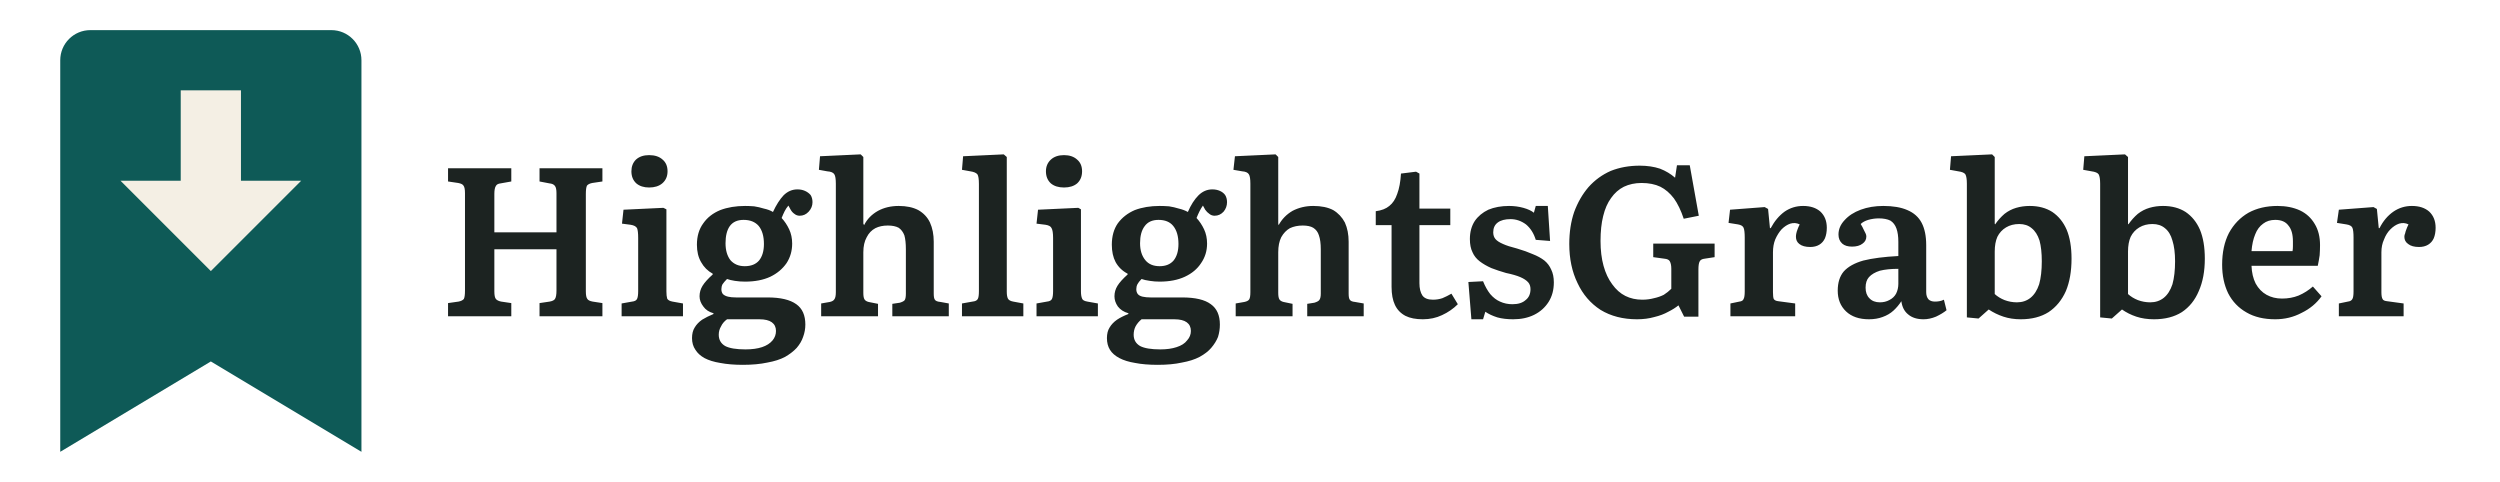
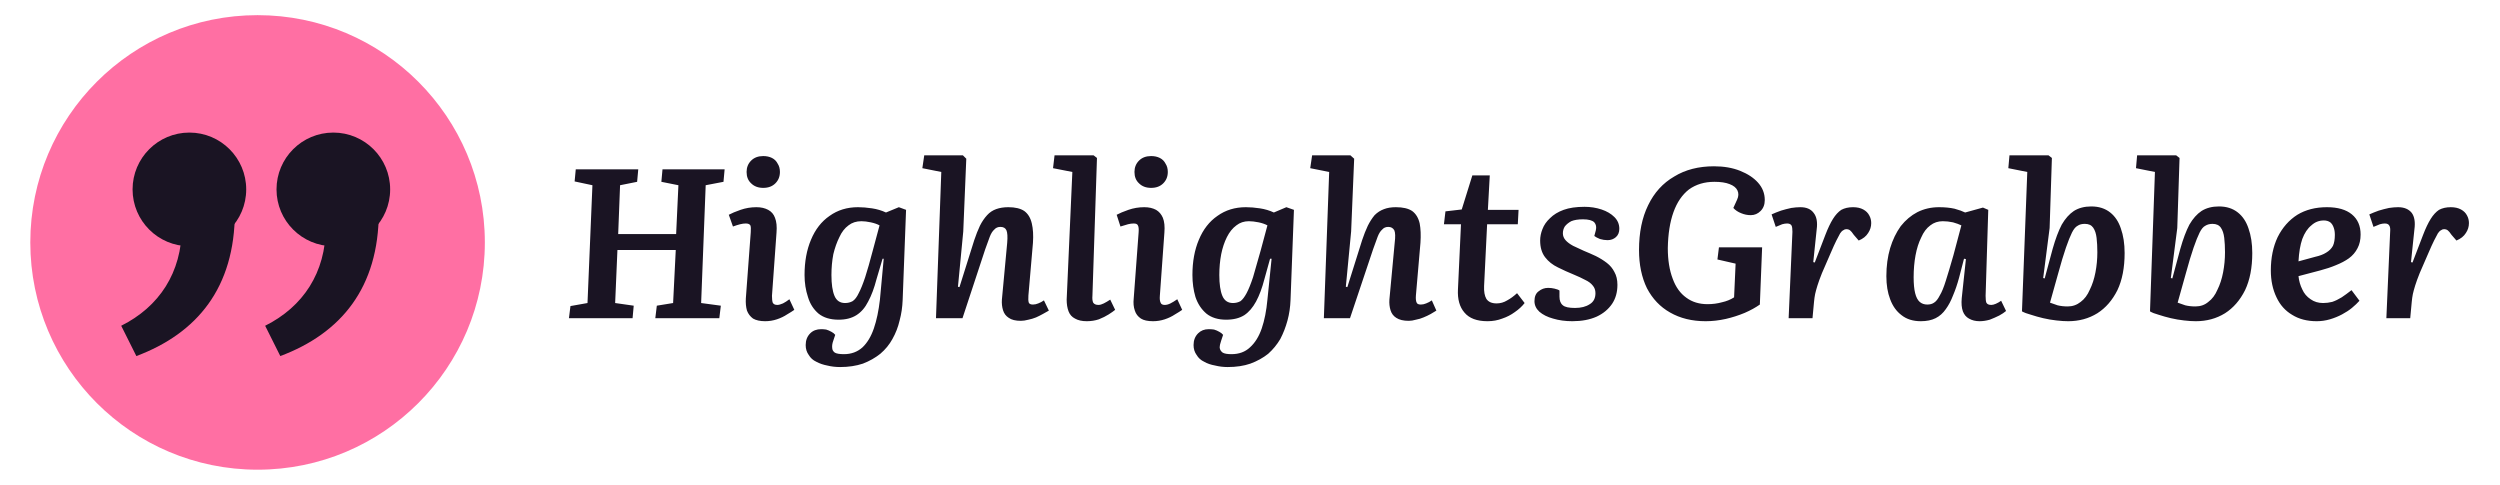
- <svg xmlns="http://www.w3.org/2000/svg" viewBox="8 0 664 128" width="664" height="128">
-   <path d="M32 8H96a8 8 0 0 1 8 8V120L64 96 24 120V16a8 8 0 0 1 8-8Z" fill="#0E5A57" />
-   <path d="M56 24H72V48H88L64 72 40 48H56Z" fill="#F4EFE4" />
-   <path d="M143.8 84L127.0 84L127.0 80.5L129.8 80.1Q130.8 79.9 131.2 79.4Q131.5 78.8 131.5 77.2L131.5 77.2L131.5 51.3Q131.5 49.8 131.1 49.3Q130.8 48.8 129.7 48.6L129.7 48.6L127.0 48.2L127.0 44.7L143.8 44.7L143.8 48.2L141.0 48.7Q140.0 48.8 139.7 49.4Q139.3 50.0 139.3 51.5L139.3 51.5L139.3 61.7L155.8 61.7L155.8 51.3Q155.8 49.9 155.4 49.4Q155.0 48.8 153.9 48.7L153.9 48.7L151.3 48.2L151.3 44.7L168.0 44.7L168.0 48.2L165.3 48.6Q164.3 48.8 163.9 49.3Q163.6 49.9 163.6 51.5L163.6 51.5L163.6 77.4Q163.6 78.9 164.0 79.4Q164.3 79.9 165.4 80.1L165.4 80.1L168.0 80.5L168.0 84L151.3 84L151.3 80.5L154.0 80.1Q155.1 79.9 155.4 79.4Q155.8 78.8 155.8 77.2L155.8 77.2L155.8 66.2L139.3 66.2L139.3 77.4Q139.3 78.9 139.7 79.4Q140.1 79.9 141.1 80.1L141.1 80.1L143.8 80.5L143.8 84ZM189.4 84L173.1 84L173.1 80.6L175.9 80.1Q176.9 80.0 177.2 79.4Q177.5 78.8 177.5 77.3L177.5 77.3L177.5 63.2Q177.5 61.3 177.2 60.6Q176.8 59.9 175.5 59.7L175.5 59.7L173.2 59.4L173.6 55.7L184.2 55.2L185.0 55.6L185.0 77.4Q185.0 78.6 185.2 79.3Q185.5 79.9 186.6 80.1L186.6 80.1L189.4 80.6L189.4 84ZM180.4 49.8L180.4 49.8Q178.3 49.8 177.0 48.7Q175.7 47.5 175.7 45.5L175.7 45.5Q175.7 43.6 176.9 42.4Q178.2 41.2 180.4 41.2L180.4 41.2Q182.7 41.2 184.0 42.4Q185.3 43.5 185.3 45.5L185.3 45.5Q185.3 47.5 183.9 48.7Q182.6 49.8 180.4 49.8ZM205.3 96.9L205.3 96.9Q201.9 96.9 199.3 96.4Q196.8 96.0 195.1 95.1Q193.5 94.2 192.7 92.9Q191.8 91.6 191.8 89.8L191.8 89.8Q191.8 88.1 192.5 87.0Q193.2 85.8 194.5 84.9Q195.8 84.1 197.5 83.4L197.5 83.4L197.5 83.2Q195.7 82.7 194.8 81.4Q193.8 80.1 193.8 78.7L193.8 78.7Q193.8 77.2 194.6 75.9Q195.4 74.6 197.3 72.9L197.3 72.9L197.3 72.7Q195.3 71.6 194.2 69.6Q193.1 67.7 193.1 65.0L193.1 65.0Q193.1 61.6 194.8 59.3Q196.4 57.0 199.3 55.8Q202.2 54.7 205.9 54.7L205.9 54.7Q207.0 54.7 208.3 54.8Q209.6 55.0 210.9 55.4Q212.3 55.7 213.3 56.3L213.3 56.3Q214.6 53.5 216.1 51.9Q217.7 50.3 219.8 50.3L219.8 50.3Q220.9 50.3 221.8 50.7Q222.7 51.1 223.3 51.8Q223.8 52.6 223.8 53.7L223.8 53.7Q223.8 55.1 222.8 56.2Q221.8 57.3 220.4 57.3L220.4 57.3Q219.6 57.3 219.0 56.8Q218.4 56.4 218.0 55.7L218.0 55.7L217.4 54.6Q216.8 55.3 216.4 56.1Q216.0 56.9 215.6 57.9L215.6 57.9Q216.8 59.2 217.6 60.9Q218.4 62.6 218.4 64.7L218.4 64.7Q218.4 67.6 216.9 69.9Q215.3 72.2 212.6 73.5Q209.8 74.8 205.9 74.8L205.9 74.8Q204.5 74.8 203.2 74.6Q201.9 74.4 201.1 74.1L201.1 74.1Q200.3 74.9 199.9 75.5Q199.6 76.1 199.6 76.8L199.6 76.8Q199.6 77.6 200.0 78.1Q200.5 78.6 201.4 78.8Q202.2 79.0 203.5 79.0L203.5 79.0L211.9 79.0Q217.0 79.0 219.5 80.8Q221.9 82.5 221.9 86.2L221.9 86.2Q221.9 87.9 221.3 89.5Q220.8 91 219.6 92.4Q218.4 93.7 216.5 94.8Q214.6 95.8 211.8 96.3Q209.0 96.9 205.3 96.9ZM206.0 92.8L206.0 92.8Q208.6 92.8 210.4 92.2Q212.2 91.6 213.2 90.4Q214.1 89.3 214.1 87.9L214.1 87.9Q214.1 86.4 213.0 85.6Q211.9 84.8 209.7 84.8L209.7 84.8L201.1 84.8Q200.0 85.6 199.5 86.7Q198.9 87.7 198.9 88.9L198.9 88.9Q198.9 90.9 200.6 91.9Q202.3 92.8 206.0 92.8ZM205.8 70.7L205.8 70.7Q208.3 70.7 209.6 69.2Q210.9 67.6 210.9 64.8L210.9 64.8Q210.9 61.7 209.5 60.0Q208.1 58.4 205.5 58.4L205.5 58.4Q203.0 58.4 201.8 60.1Q200.7 61.7 200.7 64.6L200.7 64.6Q200.7 67.4 202.0 69.1Q203.4 70.7 205.8 70.7ZM241.2 84L226.1 84L226.1 80.6L228.4 80.2Q229.3 80.0 229.6 79.5Q230.0 79.0 230.0 77.6L230.0 77.6L230.0 48.8Q230.0 46.9 229.6 46.3Q229.2 45.6 227.7 45.5L227.7 45.5L225.5 45.1L225.8 41.5L236.6 41.0L237.3 41.7L237.3 59.4L237.5 59.8Q238.7 57.4 241.2 56.0Q243.6 54.7 246.7 54.7L246.7 54.7Q249.8 54.7 251.9 55.8Q254.0 57.0 255.0 59.1Q256.0 61.3 256.0 64.2L256.0 64.2L256.0 78.0Q256.0 79.2 256.3 79.6Q256.6 80.1 257.8 80.2L257.8 80.2L260.0 80.6L260.0 84L245.0 84L245.0 80.7L247.0 80.4Q248.0 80.1 248.3 79.7Q248.6 79.2 248.6 78.0L248.6 78.0L248.6 66.2Q248.6 63.9 248.2 62.5Q247.7 61.2 246.7 60.5Q245.6 59.9 243.8 59.9L243.8 59.9Q241.9 59.9 240.5 60.6Q239.0 61.4 238.2 63.0Q237.3 64.6 237.3 67.0L237.3 67.0L237.3 77.8Q237.3 79.0 237.6 79.5Q237.9 80.0 238.7 80.2L238.7 80.2L241.2 80.7L241.2 84ZM279.8 84L263.5 84L263.5 80.6L266.3 80.1Q267.4 80.0 267.7 79.4Q268.0 78.9 268.0 77.3L268.0 77.3L268.0 48.9Q268.0 46.9 267.6 46.3Q267.1 45.7 265.7 45.5L265.7 45.5L263.5 45.1L263.8 41.5L274.6 41.0L275.4 41.7L275.4 77.5Q275.4 78.7 275.7 79.3Q276.0 79.9 277.1 80.1L277.1 80.1L279.8 80.6L279.8 84ZM299.6 84L283.3 84L283.3 80.6L286.1 80.1Q287.1 80.0 287.4 79.4Q287.7 78.8 287.7 77.3L287.7 77.3L287.7 63.2Q287.7 61.3 287.3 60.6Q287.0 59.9 285.7 59.7L285.7 59.7L283.3 59.4L283.7 55.7L294.4 55.2L295.1 55.6L295.1 77.4Q295.1 78.6 295.4 79.3Q295.6 79.9 296.8 80.1L296.8 80.1L299.6 80.6L299.6 84ZM290.6 49.8L290.6 49.8Q288.4 49.8 287.1 48.7Q285.8 47.5 285.8 45.5L285.8 45.5Q285.8 43.6 287.1 42.4Q288.4 41.2 290.6 41.2L290.6 41.2Q292.8 41.2 294.1 42.4Q295.4 43.5 295.4 45.5L295.4 45.5Q295.4 47.5 294.1 48.7Q292.8 49.8 290.6 49.8ZM315.5 96.9L315.5 96.9Q312.0 96.9 309.5 96.4Q307.0 96.0 305.3 95.1Q303.6 94.2 302.8 92.9Q302.0 91.6 302.0 89.8L302.0 89.8Q302.0 88.1 302.7 87.0Q303.4 85.8 304.7 84.9Q305.9 84.1 307.7 83.4L307.7 83.4L307.7 83.2Q305.9 82.7 304.9 81.4Q304.0 80.1 304.0 78.7L304.0 78.7Q304.0 77.2 304.8 75.9Q305.6 74.6 307.5 72.9L307.5 72.9L307.5 72.7Q305.4 71.6 304.3 69.6Q303.3 67.7 303.3 65.0L303.3 65.0Q303.3 61.6 304.9 59.3Q306.6 57.0 309.4 55.8Q312.3 54.7 316.0 54.7L316.0 54.7Q317.2 54.7 318.5 54.8Q319.8 55.0 321.1 55.4Q322.4 55.7 323.5 56.3L323.5 56.3Q324.7 53.5 326.3 51.9Q327.9 50.3 330.0 50.3L330.0 50.3Q331.1 50.3 332.0 50.7Q332.9 51.1 333.4 51.8Q333.9 52.6 333.9 53.7L333.9 53.7Q333.9 55.1 333.0 56.2Q332.0 57.3 330.6 57.3L330.6 57.3Q329.8 57.3 329.2 56.8Q328.6 56.4 328.1 55.7L328.1 55.7L327.5 54.6Q327 55.3 326.6 56.1Q326.2 56.9 325.8 57.9L325.8 57.9Q327 59.2 327.8 60.9Q328.6 62.6 328.6 64.7L328.6 64.7Q328.6 67.6 327.0 69.9Q325.5 72.2 322.7 73.5Q319.9 74.8 316.0 74.8L316.0 74.8Q314.7 74.8 313.4 74.6Q312.0 74.4 311.2 74.1L311.2 74.1Q310.4 74.9 310.1 75.5Q309.8 76.1 309.8 76.8L309.8 76.8Q309.8 77.6 310.2 78.1Q310.6 78.6 311.5 78.8Q312.4 79.0 313.6 79.0L313.6 79.0L322.0 79.0Q327.2 79.0 329.6 80.8Q332.0 82.5 332.0 86.2L332.0 86.2Q332.0 87.9 331.5 89.5Q330.9 91 329.7 92.4Q328.6 93.7 326.6 94.8Q324.7 95.8 321.9 96.3Q319.2 96.9 315.5 96.9ZM316.2 92.8L316.2 92.8Q318.7 92.8 320.5 92.2Q322.4 91.6 323.3 90.4Q324.3 89.3 324.3 87.9L324.3 87.9Q324.3 86.4 323.2 85.6Q322.1 84.8 319.9 84.8L319.9 84.8L311.2 84.8Q310.2 85.6 309.6 86.7Q309.1 87.7 309.1 88.9L309.1 88.9Q309.1 90.9 310.8 91.9Q312.5 92.8 316.2 92.8ZM316.0 70.7L316.0 70.7Q318.4 70.7 319.7 69.2Q321.0 67.6 321.0 64.8L321.0 64.8Q321.0 61.7 319.6 60.0Q318.3 58.4 315.7 58.4L315.7 58.4Q313.2 58.4 312.0 60.1Q310.8 61.7 310.8 64.6L310.8 64.6Q310.8 67.4 312.2 69.1Q313.5 70.7 316.0 70.7ZM351.3 84L336.2 84L336.2 80.6L338.5 80.2Q339.5 80.0 339.8 79.5Q340.1 79.0 340.1 77.6L340.1 77.6L340.1 48.8Q340.1 46.9 339.7 46.3Q339.3 45.6 337.9 45.5L337.9 45.5L335.6 45.1L336.0 41.5L346.8 41.0L347.5 41.7L347.5 59.4L347.6 59.8Q348.9 57.4 351.3 56.0Q353.8 54.7 356.8 54.7L356.8 54.7Q360.0 54.7 362.1 55.8Q364.1 57.0 365.2 59.1Q366.2 61.3 366.2 64.2L366.2 64.2L366.2 78.0Q366.2 79.2 366.5 79.6Q366.8 80.1 367.9 80.2L367.9 80.2L370.2 80.6L370.2 84L355.2 84L355.2 80.7L357.1 80.4Q358.1 80.1 358.4 79.7Q358.8 79.2 358.8 78.0L358.8 78.0L358.8 66.2Q358.8 63.9 358.3 62.5Q357.9 61.2 356.8 60.5Q355.8 59.9 354.0 59.9L354.0 59.9Q352.1 59.9 350.6 60.6Q349.2 61.4 348.3 63.0Q347.5 64.6 347.5 67.0L347.5 67.0L347.5 77.8Q347.5 79.0 347.8 79.5Q348.1 80.0 348.9 80.2L348.9 80.2L351.3 80.7L351.3 84ZM385.9 84.8L385.9 84.8Q383.1 84.8 381.3 83.9Q379.4 82.9 378.5 81.0Q377.6 79.1 377.6 76.2L377.6 76.2L377.6 59.8L373.4 59.8L373.4 56.1Q375.7 55.8 377.0 54.7Q378.4 53.6 379.1 51.5Q379.9 49.4 380.1 46.1L380.1 46.1L384.1 45.6L385.0 46.1L385.0 55.4L393.2 55.4L393.2 59.8L385.0 59.8L385.0 75.2Q385.0 77.3 385.8 78.5Q386.6 79.6 388.6 79.6L388.6 79.6Q389.9 79.6 391.1 79.2Q392.3 78.7 393.5 78.0L393.5 78.0L395.2 80.8Q393.4 82.6 391.0 83.7Q388.7 84.8 385.9 84.8ZM401.9 84.8L398.8 84.8L398.0 74.9L401.9 74.7Q402.7 76.7 403.8 78.1Q405.0 79.5 406.4 80.1Q407.9 80.8 409.7 80.8L409.7 80.8Q412.0 80.8 413.2 79.7Q414.5 78.7 414.5 76.8L414.5 76.8Q414.5 75.7 413.9 75.0Q413.2 74.2 411.8 73.6Q410.4 73.0 408.0 72.5L408.0 72.5Q405.9 71.9 404.1 71.2Q402.3 70.4 401.0 69.4Q399.7 68.4 399.1 67.0Q398.4 65.6 398.4 63.5L398.4 63.5Q398.4 60.7 399.7 58.7Q401.0 56.8 403.3 55.7Q405.7 54.7 408.8 54.7L408.8 54.7Q410.8 54.7 412.6 55.2Q414.4 55.7 415.4 56.5L415.4 56.5L415.9 54.7L419.1 54.7L419.7 64.0L415.9 63.7Q415.1 61.1 413.3 59.6Q411.4 58.2 409.2 58.2L409.2 58.2Q407.0 58.2 405.8 59.1Q404.6 60.0 404.6 61.7L404.6 61.7Q404.6 62.8 405.2 63.5Q405.8 64.2 407.2 64.8Q408.5 65.4 410.9 66.0L410.9 66.0Q413.3 66.7 415.1 67.5Q416.9 68.2 418.2 69.2Q419.4 70.2 420.0 71.6Q420.7 73.0 420.7 75.0L420.7 75.0Q420.7 78.0 419.3 80.2Q417.9 82.4 415.5 83.6Q413.1 84.8 409.9 84.8L409.9 84.8Q407.5 84.8 405.7 84.3Q403.8 83.7 402.5 82.8L402.5 82.8L401.9 84.8ZM442.8 84.8L442.8 84.8Q437.2 84.8 433.1 82.3Q429.1 79.7 427.0 75.2Q424.8 70.7 424.8 64.8L424.8 64.8Q424.8 60.1 426.1 56.3Q427.5 52.5 429.9 49.7Q432.4 46.9 435.8 45.4Q439.3 44.0 443.5 44.0L443.5 44.0Q446.5 44.0 448.9 44.8Q451.2 45.7 452.9 47.2L452.9 47.2L453.4 43.9L456.8 43.9L459.2 57.3L455.2 58.1Q454.1 54.8 452.6 52.7Q451.0 50.6 449.0 49.6Q446.9 48.6 444.0 48.6L444.0 48.6Q441.4 48.6 439.3 49.6Q437.3 50.6 435.9 52.6Q434.5 54.5 433.8 57.4Q433.1 60.2 433.1 64.0L433.1 64.0Q433.1 67.7 433.9 70.6Q434.7 73.5 436.2 75.5Q437.7 77.6 439.7 78.6Q441.7 79.6 444.2 79.6L444.2 79.6Q445.8 79.6 447.3 79.2Q448.7 78.9 449.9 78.3Q451.0 77.6 451.9 76.7L451.9 76.7L451.9 71.4Q451.9 70.1 451.5 69.4Q451.2 68.8 450.0 68.7L450.0 68.7L447.1 68.3L447.1 64.7L463.4 64.7L463.4 68.3L460.8 68.7Q459.7 68.8 459.4 69.5Q459.1 70.1 459.1 71.6L459.1 71.6L459.1 84.1L455.3 84.1L453.8 81.1Q452.7 82.0 451.1 82.8Q449.5 83.7 447.4 84.2Q445.3 84.8 442.8 84.8ZM484.8 84L467.6 84L467.6 80.6L470.0 80.1Q470.9 80.0 471.1 79.4Q471.4 78.9 471.4 77.4L471.4 77.4L471.4 63.1Q471.4 61.2 471.1 60.5Q470.8 59.8 469.6 59.6L469.6 59.6L467.1 59.2L467.5 55.7L476.7 55.0L477.6 55.5L478.1 60.6L478.3 60.6Q479.8 57.8 482.0 56.2Q484.2 54.7 486.9 54.7L486.9 54.7Q489.8 54.7 491.5 56.2Q493.2 57.8 493.2 60.5L493.2 60.5Q493.2 62.1 492.7 63.3Q492.2 64.4 491.2 65.0Q490.2 65.6 488.8 65.6L488.8 65.6Q486.9 65.6 485.9 64.8Q485.0 64.1 485.0 62.9L485.0 62.9Q485.0 62.4 485.1 62.0Q485.2 61.5 485.4 61.0Q485.6 60.4 486.0 59.6L486.0 59.6Q484.8 59.0 483.5 59.4Q482.3 59.8 481.2 60.9Q480.2 62.0 479.5 63.6Q478.9 65.1 478.9 67.0L478.9 67.0L478.9 77.6Q478.9 78.9 479.1 79.4Q479.4 79.9 480.3 80.0L480.3 80.0L484.8 80.6L484.8 84ZM504.4 84.8L504.4 84.8Q500.5 84.8 498.3 82.7Q496.1 80.6 496.1 77.2L496.1 77.2Q496.1 74.0 497.7 72.1Q499.4 70.2 502.9 69.2Q506.5 68.3 512.2 68.0L512.2 68.0L512.2 64.2Q512.2 62.1 511.7 60.7Q511.2 59.3 510.1 58.6Q508.9 58.0 507.0 58.0L507.0 58.0Q505.6 58.0 504.2 58.4Q502.9 58.8 502.2 59.5L502.2 59.5Q502.7 60.3 503.0 61.0Q503.3 61.6 503.5 62.0Q503.7 62.4 503.7 62.8L503.7 62.8Q503.7 64.0 502.7 64.7Q501.7 65.5 499.9 65.5L499.9 65.5Q498.2 65.5 497.3 64.7Q496.3 63.8 496.3 62.3L496.3 62.3Q496.3 60.2 497.9 58.5Q499.5 56.7 502.2 55.7Q504.9 54.7 508.2 54.7L508.2 54.7Q512.1 54.7 514.6 55.8Q517.2 56.9 518.4 59.2Q519.6 61.5 519.6 65.1L519.6 65.1L519.6 77.6Q519.6 78.8 520.2 79.5Q520.8 80.1 521.9 80.1L521.9 80.1Q522.6 80.1 523.1 80.0Q523.7 79.9 524.3 79.6L524.3 79.6L525.0 82.4Q523.9 83.3 522.2 84.1Q520.5 84.8 518.9 84.8L518.9 84.8Q516.3 84.8 514.8 83.5Q513.3 82.3 513.0 80.0L513.0 80.0Q512.1 81.4 510.9 82.5Q509.7 83.6 508.0 84.2Q506.4 84.8 504.4 84.8ZM507.3 80.3L507.3 80.3Q508.7 80.3 509.8 79.7Q511.0 79.1 511.6 78.0Q512.2 76.8 512.2 75.4L512.2 75.4L512.2 71.4Q509.3 71.4 507.3 71.9Q505.4 72.5 504.4 73.6Q503.5 74.6 503.5 76.4L503.5 76.4Q503.5 78.2 504.5 79.2Q505.5 80.3 507.3 80.3ZM536.2 82.2L533.5 84.6L530.4 84.3L530.4 48.8Q530.4 47.0 530 46.3Q529.6 45.7 528.1 45.5L528.1 45.5L525.9 45.1L526.2 41.5L537.1 41.0L537.8 41.7L537.8 59.4L537.9 59.6Q539.0 58.0 540.4 56.8Q541.8 55.7 543.5 55.2Q545.2 54.7 547.1 54.7L547.1 54.7Q550.6 54.7 553.1 56.3Q555.6 58.0 556.9 61.0Q558.2 64.1 558.2 68.7L558.2 68.7Q558.2 73.7 556.7 77.3Q555.1 80.9 552.1 82.9Q549.1 84.8 544.7 84.8L544.7 84.8Q542.2 84.8 540.1 84.1Q538.0 83.4 536.2 82.2L536.2 82.2ZM543.7 80.3L543.7 80.3Q545.8 80.3 547.3 79.1Q548.8 77.9 549.6 75.5Q550.3 73.0 550.3 69.4L550.3 69.4Q550.3 66.1 549.7 63.9Q549.0 61.7 547.6 60.6Q546.3 59.5 544.3 59.5L544.3 59.5Q542.3 59.5 540.8 60.4Q539.3 61.3 538.5 62.9Q537.8 64.5 537.8 66.8L537.8 66.8L537.8 78.1Q538.9 79.1 540.4 79.7Q542.0 80.3 543.7 80.3ZM571.6 82.2L568.9 84.6L565.8 84.3L565.8 48.8Q565.8 47.0 565.4 46.3Q565.0 45.7 563.5 45.5L563.5 45.5L561.3 45.1L561.6 41.5L572.4 41.0L573.2 41.7L573.2 59.4L573.3 59.6Q574.4 58.0 575.8 56.8Q577.2 55.7 578.9 55.2Q580.6 54.7 582.5 54.7L582.5 54.7Q586.0 54.7 588.5 56.3Q591.0 58.0 592.3 61.0Q593.6 64.1 593.6 68.7L593.6 68.7Q593.6 73.7 592.0 77.3Q590.5 80.9 587.5 82.9Q584.5 84.8 580.1 84.8L580.1 84.8Q577.5 84.8 575.4 84.1Q573.3 83.4 571.6 82.2L571.6 82.2ZM579.1 80.3L579.1 80.3Q581.2 80.3 582.7 79.1Q584.2 77.9 585.0 75.5Q585.7 73.0 585.7 69.4L585.7 69.4Q585.7 66.1 585.0 63.9Q584.4 61.7 583.0 60.6Q581.7 59.5 579.7 59.5L579.7 59.5Q577.7 59.5 576.2 60.4Q574.7 61.3 573.9 62.9Q573.2 64.5 573.2 66.8L573.2 66.8L573.2 78.1Q574.3 79.1 575.8 79.7Q577.4 80.3 579.1 80.3ZM612.3 84.8L612.3 84.8Q607.8 84.8 604.7 83.0Q601.5 81.2 599.8 77.9Q598.2 74.6 598.2 70.3L598.2 70.3Q598.2 65.4 600.0 61.9Q601.9 58.4 605.2 56.5Q608.5 54.7 612.9 54.7L612.9 54.7Q616.3 54.7 618.9 55.9Q621.4 57.1 622.8 59.5Q624.2 61.8 624.2 65.1L624.2 65.1Q624.2 66.4 624.1 67.8Q623.9 69.2 623.6 70.6L623.6 70.6L606.0 70.6Q606.1 73.3 607.1 75.3Q608.2 77.3 610.0 78.3Q611.8 79.3 614.1 79.3L614.1 79.3Q616.5 79.3 618.5 78.5Q620.6 77.6 622.3 76.1L622.3 76.1L624.6 78.7Q622.6 81.5 619.3 83.1Q616.1 84.8 612.3 84.8ZM606.0 66.7L606.0 66.7L616.9 66.7Q617.0 66.1 617.0 65.4Q617.0 64.8 617.0 64.1L617.0 64.1Q617.0 61.3 615.8 59.9Q614.7 58.4 612.3 58.4L612.3 58.4Q610.4 58.4 609.1 59.4Q607.7 60.4 607.0 62.2Q606.2 64.1 606.0 66.7ZM646.4 84L629.2 84L629.2 80.6L631.6 80.1Q632.5 80.0 632.8 79.4Q633.1 78.9 633.1 77.4L633.1 77.4L633.1 63.1Q633.1 61.2 632.8 60.5Q632.5 59.8 631.2 59.6L631.2 59.6L628.7 59.2L629.2 55.7L638.4 55.0L639.3 55.5L639.8 60.6L640.0 60.6Q641.4 57.8 643.7 56.2Q645.9 54.7 648.6 54.7L648.6 54.7Q651.5 54.7 653.2 56.2Q654.9 57.8 654.9 60.5L654.9 60.5Q654.9 62.1 654.4 63.3Q653.9 64.4 652.9 65.0Q651.9 65.6 650.5 65.6L650.5 65.6Q648.6 65.6 647.6 64.8Q646.6 64.1 646.6 62.9L646.6 62.9Q646.6 62.4 646.8 62.0Q646.9 61.5 647.1 61.0Q647.3 60.4 647.7 59.6L647.7 59.6Q646.5 59.0 645.2 59.4Q644.0 59.8 642.9 60.9Q641.8 62.0 641.2 63.6Q640.5 65.1 640.5 67.0L640.5 67.0L640.5 77.6Q640.5 78.9 640.8 79.4Q641.0 79.9 642.0 80.0L642.0 80.0L646.4 80.6L646.4 84Z" fill="#1C2321" />
+ <svg xmlns="http://www.w3.org/2000/svg" viewBox="-4 0 660 128" width="660" height="128">
+   <circle cx="64" cy="64" r="60" fill="#FF6FA3" />
+   <g fill="#1A1423" transform="translate(0 -4)">
+     <circle cx="46" cy="54" r="15" />
+     <path d="M58 60C58 80 48 92 32 98L28 90C38 85 44 76 44 64Z" />
+     <circle cx="84" cy="54" r="15" />
+     <path d="M96 60C96 80 86 92 70 98L66 90C76 85 82 76 82 64Z" />
+   </g>
+   <path d="M173.7 80.0L174.4 66.0L159.0 66.0L158.4 80.0L163.3 80.7L163.0 84L146.2 84L146.6 80.8L151.1 80.0L152.4 48.9L147.7 47.9L148.0 44.7L164.5 44.7L164.2 48.0L159.7 48.9L159.2 61.8L174.5 61.8L175.1 48.9L170.6 48.0L170.9 44.7L187.3 44.7L187.0 48.0L182.3 48.9L181.1 80.0L186.3 80.7L185.9 84L169.0 84L169.4 80.7L173.7 80.0ZM192.9 78.8L194.2 61.3Q194.3 60.0 194.1 59.5Q193.8 59.0 192.9 59.0L192.9 59.0Q192.2 59.0 191.4 59.2Q190.6 59.4 189.5 59.8L189.5 59.8L188.4 56.7Q189.5 56.1 191.5 55.4Q193.5 54.7 195.7 54.7L195.7 54.7Q197.5 54.7 198.8 55.4Q200.1 56.1 200.6 57.5Q201.2 59.0 201.0 61.4L201.0 61.4L199.8 78.1Q199.8 79.3 200.0 79.9Q200.3 80.5 201.2 80.5L201.2 80.5Q201.8 80.5 202.7 80.1Q203.5 79.7 204.4 79.0L204.4 79.0L205.7 81.8Q205.0 82.3 203.8 83.0Q202.6 83.8 201.1 84.3Q199.6 84.8 198.0 84.8L198.0 84.8Q196.0 84.8 194.8 84.1Q193.7 83.3 193.2 82.0Q192.8 80.6 192.9 78.8L192.9 78.8ZM193.1 45.4L193.1 45.4Q193.1 43.6 194.3 42.4Q195.5 41.2 197.5 41.2L197.5 41.2Q198.8 41.2 199.8 41.7Q200.8 42.2 201.3 43.2Q201.9 44.1 201.9 45.4L201.9 45.4Q201.9 47.2 200.7 48.4Q199.5 49.6 197.5 49.6L197.5 49.6Q195.5 49.6 194.3 48.4Q193.1 47.3 193.1 45.4ZM228.3 79.1L229.3 68.3L229.0 68.3L227.4 73.7Q226.5 77.2 225.2 79.6Q224.0 82.0 222.1 83.2Q220.2 84.4 217.4 84.4L217.4 84.4Q214.1 84.4 212.1 82.8Q210.1 81.1 209.3 78.4Q208.4 75.7 208.4 72.6L208.4 72.6Q208.4 67.3 210.1 63.3Q211.8 59.2 215.0 57.0Q218.2 54.7 222.5 54.7L222.5 54.7Q224.2 54.7 226.2 55.0Q228.2 55.3 229.9 56.1L229.9 56.1L233.3 54.7L235.2 55.4L234.3 79.2Q234.2 82.0 233.5 84.6Q232.9 87.2 231.6 89.5Q230.4 91.7 228.4 93.4Q226.4 95.0 223.8 96.0Q221.1 96.9 217.8 96.9L217.8 96.9Q216.0 96.9 214.4 96.5Q212.8 96.2 211.5 95.5Q210.2 94.9 209.5 93.7Q208.7 92.6 208.7 91.1L208.7 91.1Q208.7 89.2 209.9 88.0Q211.0 86.9 212.8 86.9L212.8 86.9Q213.4 86.9 214.1 87.0Q214.8 87.2 215.5 87.6Q216.1 87.9 216.5 88.4L216.5 88.4L216.0 89.9Q215.6 91 215.7 91.8Q215.7 92.6 216.4 93.1Q217.1 93.5 218.8 93.5L218.8 93.5Q221.7 93.5 223.7 91.7Q225.6 89.9 226.7 86.7Q227.8 83.5 228.3 79.1L228.3 79.1ZM219.1 80.0L219.1 80.0Q220.2 80.0 221.1 79.5Q222.0 78.9 222.7 77.4Q223.5 75.9 224.4 73.2Q225.3 70.4 226.4 66.2L226.4 66.2L228.2 59.5Q227.3 59.0 225.9 58.7Q224.5 58.4 223.4 58.4L223.4 58.4Q221.4 58.4 220.0 59.5Q218.5 60.6 217.6 62.6Q216.6 64.6 216.0 67.1Q215.5 69.7 215.5 72.6L215.5 72.6Q215.5 76.2 216.3 78.1Q217.1 80.0 219.1 80.0ZM271.6 79.3L272.9 82.0Q272.2 82.4 271.3 82.9Q270.4 83.4 269.5 83.8Q268.5 84.2 267.5 84.4Q266.4 84.7 265.5 84.7L265.5 84.7Q263.4 84.7 262.3 83.9Q261.2 83.2 260.8 81.9Q260.4 80.6 260.5 79.1L260.5 79.1L261.9 64.1Q262.1 61.7 261.7 60.8Q261.3 59.9 260.1 59.9L260.1 59.9Q259.1 59.9 258.5 60.6Q257.8 61.2 257.3 62.5Q256.8 63.8 256.1 65.8L256.1 65.8L250.1 84L243.1 84L244.5 45.4L239.5 44.4L240.0 41.0L250.2 41.0L251.1 41.9L250.3 61.1L248.9 75.7L249.3 75.8L253.2 63.4Q253.9 61.3 254.7 59.6Q255.5 58.0 256.6 56.8Q257.6 55.7 259.0 55.2Q260.4 54.7 262.2 54.7L262.2 54.7Q264.9 54.7 266.4 55.7Q267.9 56.8 268.4 59.0Q268.9 61.1 268.7 64.1L268.7 64.1L267.5 78.0Q267.4 79.3 267.6 79.9Q267.8 80.4 268.7 80.4L268.7 80.4Q269.4 80.4 270.1 80.1Q270.9 79.8 271.6 79.3L271.6 79.3ZM277.6 79.1L279.1 45.4L274.0 44.4L274.4 41.0L284.7 41.0L285.6 41.7L284.4 78.1Q284.3 79.2 284.6 79.9Q285.0 80.5 286.0 80.5L286.0 80.5Q286.6 80.5 287.4 80.1Q288.2 79.7 289.1 79.1L289.1 79.1L290.4 81.8Q289.8 82.3 288.7 83.0Q287.6 83.7 286.1 84.3Q284.6 84.8 282.9 84.8L282.9 84.8Q281.0 84.8 279.8 84.1Q278.6 83.5 278.1 82.2Q277.6 80.9 277.6 79.1L277.6 79.1ZM295.3 78.8L296.6 61.3Q296.7 60.0 296.4 59.5Q296.2 59.0 295.3 59.0L295.3 59.0Q294.6 59.0 293.8 59.2Q293.0 59.4 291.8 59.8L291.8 59.8L290.8 56.7Q291.9 56.1 293.9 55.4Q295.9 54.7 298.1 54.7L298.1 54.7Q299.9 54.7 301.2 55.4Q302.4 56.1 303.0 57.5Q303.6 59.0 303.4 61.4L303.4 61.4L302.2 78.1Q302.1 79.3 302.4 79.9Q302.6 80.5 303.5 80.5L303.5 80.5Q304.2 80.5 305.0 80.1Q305.8 79.7 306.8 79.0L306.8 79.0L308.1 81.8Q307.4 82.3 306.2 83.0Q305 83.8 303.5 84.3Q302.0 84.8 300.4 84.8L300.4 84.8Q298.3 84.8 297.2 84.1Q296.0 83.3 295.6 82.0Q295.1 80.6 295.3 78.8L295.3 78.8ZM295.5 45.4L295.5 45.4Q295.5 43.6 296.7 42.4Q297.9 41.2 299.9 41.2L299.9 41.2Q301.2 41.2 302.2 41.7Q303.2 42.2 303.7 43.2Q304.3 44.1 304.3 45.4L304.3 45.4Q304.3 47.2 303.1 48.4Q301.9 49.6 299.9 49.6L299.9 49.6Q297.9 49.6 296.7 48.4Q295.5 47.3 295.5 45.4ZM330.6 79.1L331.7 68.3L331.3 68.3L329.8 73.7Q328.9 77.2 327.6 79.6Q326.3 82.0 324.5 83.2Q322.6 84.4 319.7 84.4L319.7 84.4Q316.5 84.4 314.5 82.8Q312.5 81.1 311.6 78.4Q310.8 75.7 310.8 72.6L310.8 72.6Q310.8 67.3 312.5 63.3Q314.2 59.2 317.4 57.0Q320.6 54.7 324.9 54.7L324.9 54.7Q326.6 54.7 328.6 55.0Q330.6 55.3 332.3 56.1L332.3 56.1L335.6 54.7L337.6 55.4L336.7 79.2Q336.6 82.0 335.9 84.6Q335.2 87.2 334.0 89.5Q332.7 91.7 330.8 93.4Q328.8 95.0 326.1 96.0Q323.5 96.9 320.1 96.9L320.1 96.9Q318.4 96.9 316.8 96.5Q315.1 96.2 313.9 95.5Q312.6 94.9 311.9 93.7Q311.1 92.6 311.1 91.1L311.1 91.1Q311.1 89.2 312.3 88.0Q313.4 86.9 315.1 86.9L315.1 86.9Q315.8 86.9 316.5 87.0Q317.2 87.2 317.9 87.6Q318.5 87.9 318.9 88.4L318.9 88.4L318.4 89.9Q318.0 91 318.0 91.8Q318.1 92.6 318.8 93.1Q319.5 93.5 321.1 93.5L321.1 93.5Q324.1 93.5 326.0 91.7Q328.0 89.9 329.1 86.7Q330.2 83.5 330.6 79.1L330.6 79.1ZM321.5 80.0L321.5 80.0Q322.6 80.0 323.5 79.5Q324.3 78.9 325.1 77.4Q325.9 75.9 326.8 73.2Q327.6 70.4 328.8 66.2L328.8 66.2L330.6 59.5Q329.7 59.0 328.3 58.7Q326.8 58.4 325.7 58.4L325.7 58.4Q323.8 58.4 322.4 59.5Q320.9 60.6 319.9 62.6Q318.9 64.6 318.4 67.1Q317.9 69.7 317.9 72.6L317.9 72.6Q317.9 76.2 318.7 78.1Q319.5 80.0 321.5 80.0ZM374.0 79.3L375.2 82.0Q374.6 82.4 373.7 82.9Q372.8 83.4 371.8 83.8Q370.9 84.2 369.8 84.4Q368.8 84.7 367.9 84.7L367.9 84.7Q365.8 84.7 364.6 83.9Q363.5 83.2 363.1 81.9Q362.7 80.6 362.8 79.1L362.8 79.1L364.2 64.1Q364.5 61.7 364.1 60.8Q363.6 59.9 362.5 59.9L362.5 59.9Q361.5 59.9 360.9 60.6Q360.2 61.2 359.7 62.5Q359.2 63.8 358.5 65.8L358.5 65.8L352.4 84L345.5 84L346.9 45.4L341.9 44.4L342.4 41.0L352.5 41.0L353.5 41.9L352.7 61.1L351.3 75.7L351.7 75.8L355.6 63.4Q356.3 61.3 357.1 59.6Q357.9 58.0 358.9 56.8Q360.0 55.7 361.4 55.2Q362.7 54.7 364.5 54.7L364.5 54.7Q367.3 54.7 368.8 55.7Q370.3 56.8 370.8 59.0Q371.2 61.1 371.0 64.1L371.0 64.1L369.8 78.0Q369.7 79.3 370.0 79.9Q370.2 80.4 371.1 80.4L371.1 80.4Q371.8 80.4 372.5 80.1Q373.3 79.8 374.0 79.3L374.0 79.3ZM377.2 59.2L377.6 55.8L381.9 55.3L384.7 46.3L389.3 46.3L388.8 55.4L396.9 55.4L396.7 59.2L388.6 59.2L387.8 75.5Q387.7 77.7 388.4 78.9Q389.2 80.1 391.1 80.1L391.1 80.1Q392.6 80.1 393.9 79.3Q395.2 78.6 396.5 77.4L396.5 77.4L398.5 80.0Q397.5 81.3 395.9 82.4Q394.4 83.5 392.6 84.1Q390.8 84.8 388.7 84.8L388.7 84.8Q384.5 84.8 382.6 82.5Q380.7 80.3 380.9 76.4L380.9 76.4L381.7 59.2L377.2 59.2ZM411.8 81.3L411.8 81.3Q414.2 81.3 415.7 80.3Q417.2 79.4 417.2 77.4L417.2 77.4Q417.2 76.2 416.5 75.4Q415.8 74.5 414.5 73.9Q413.2 73.2 411.5 72.5L411.5 72.5Q409.3 71.6 407.3 70.6Q405.2 69.6 403.9 67.9Q402.6 66.2 402.6 63.5L402.6 63.5Q402.6 62.0 403.2 60.5Q403.8 58.9 405.2 57.6Q406.6 56.2 408.8 55.4Q411.0 54.6 414.3 54.6L414.3 54.6Q416.7 54.6 418.8 55.3Q420.9 56 422.2 57.3Q423.5 58.6 423.5 60.4L423.5 60.4Q423.5 61.8 422.6 62.6Q421.7 63.4 420.4 63.4L420.4 63.4Q419.4 63.4 418.4 63.1Q417.4 62.7 416.9 62.3L416.9 62.3L417.3 60.8Q417.6 59.5 416.9 58.7Q416.1 57.9 413.9 57.9L413.9 57.9Q412.0 57.9 410.8 58.4Q409.7 59.0 409.1 59.8Q408.6 60.6 408.6 61.6L408.6 61.6Q408.6 62.6 409.3 63.4Q410.0 64.2 411.3 64.9Q412.5 65.5 414.1 66.2L414.1 66.2Q415.8 66.9 417.3 67.6Q418.9 68.4 420.2 69.4Q421.5 70.4 422.2 71.8Q423.0 73.2 423.0 75.2L423.0 75.2Q423.0 78.1 421.6 80.2Q420.1 82.4 417.5 83.6Q414.8 84.8 411.1 84.8L411.1 84.8Q408.3 84.8 406.0 84.1Q403.8 83.5 402.4 82.3Q401.1 81.1 401.1 79.5L401.1 79.5Q401.1 77.7 402.2 76.9Q403.3 76.0 404.7 76.0L404.7 76.0Q405.6 76.0 406.4 76.2Q407.3 76.4 407.7 76.7L407.7 76.7L407.7 78.3Q407.7 79.9 408.6 80.6Q409.4 81.3 411.8 81.3ZM449.8 65.3L461.2 65.3L460.6 80.4Q458.9 81.6 456.6 82.6Q454.2 83.6 451.6 84.2Q448.9 84.8 446.3 84.8L446.3 84.8Q440.9 84.8 436.9 82.5Q433.0 80.3 430.8 76.1Q428.7 71.8 428.7 66.0L428.7 66.0Q428.7 59.1 431.1 54.2Q433.5 49.2 438.0 46.6Q442.4 43.9 448.5 43.9L448.5 43.9Q452.4 43.9 455.4 45.1Q458.4 46.3 460.1 48.2Q461.9 50.2 461.9 52.8L461.9 52.8Q461.9 54.6 460.8 55.7Q459.7 56.8 458.2 56.8L458.2 56.8Q456.9 56.8 455.7 56.3Q454.4 55.8 453.6 54.9L453.6 54.9L454.6 52.7Q455.2 51.4 454.7 50.3Q454.2 49.2 452.6 48.6Q451.1 48.0 448.6 48.0L448.6 48.0Q444.7 48.0 441.9 50.0Q439.2 52.1 437.8 56.0Q436.4 59.9 436.3 65.5L436.3 65.5Q436.3 70.2 437.6 73.6Q438.8 76.9 441.2 78.6Q443.5 80.3 446.8 80.3L446.8 80.3Q448.8 80.3 450.6 79.8Q452.4 79.4 453.8 78.5L453.8 78.5L454.2 69.6L449.4 68.5L449.8 65.3ZM468.2 84L469.2 61.2Q469.2 60.1 469.0 59.6Q468.7 59.0 467.8 59.0L467.8 59.0Q467.2 59.0 466.5 59.2Q465.8 59.5 464.8 59.9L464.8 59.9L463.7 56.6Q464.8 56.1 466.2 55.6Q467.5 55.2 468.9 54.9Q470.2 54.7 471.3 54.7L471.3 54.7Q473.7 54.7 474.8 56.2Q476.0 57.7 475.6 60.6L475.6 60.6L474.7 69.2L475.1 69.3L477.9 62.0Q478.9 59.4 479.9 57.8Q480.9 56.2 482.1 55.4Q483.4 54.7 485.2 54.7L485.2 54.7Q486.8 54.7 487.9 55.3Q489.0 55.9 489.5 56.9Q490.0 57.8 490.0 58.9L490.0 58.9Q490.0 60.3 489.2 61.5Q488.4 62.8 486.7 63.5L486.7 63.5L485.4 62.0Q484.8 61.1 484.4 60.8Q484.0 60.5 483.4 60.5L483.4 60.5Q483.0 60.5 482.6 60.8Q482.2 61.0 481.8 61.6Q481.4 62.3 480.8 63.5Q480.2 64.7 479.3 66.8L479.3 66.8Q477.9 70.1 477.0 72.1Q476.2 74.1 475.8 75.4Q475.4 76.7 475.2 77.6Q475.0 78.6 474.9 79.7L474.9 79.7L474.5 84L468.2 84ZM520.9 55.4L520.2 78.1Q520.2 79.4 520.4 79.9Q520.7 80.5 521.7 80.5L521.7 80.5Q522.2 80.5 522.9 80.2Q523.6 79.9 524.3 79.4L524.3 79.4L525.6 82.1Q524.9 82.7 523.8 83.3Q522.6 83.9 521.3 84.4Q519.9 84.8 518.6 84.8L518.6 84.8Q517.0 84.8 515.8 84.1Q514.7 83.5 514.2 82.2Q513.7 80.8 513.9 78.7L513.9 78.7L515 68.4L514.5 68.3L513.2 73.3Q512.5 75.9 511.6 78.0Q510.8 80.1 509.7 81.6Q508.6 83.2 507.0 84.0Q505.4 84.8 503.1 84.8L503.1 84.8Q500.0 84.8 498.0 83.2Q496.0 81.7 495.0 79.0Q494 76.4 494 72.9L494 72.9Q494 68.9 495.0 65.5Q496.0 62.2 497.8 59.7Q499.7 57.3 502.2 56.0Q504.8 54.7 507.9 54.7L507.9 54.7Q510.2 54.7 512.0 55.1Q513.8 55.6 514.8 56.1L514.8 56.1L519.5 54.8L520.9 55.4ZM504.8 80.4L504.8 80.4Q505.9 80.4 506.6 79.9Q507.4 79.4 508.1 78.0Q508.9 76.7 509.7 74.1Q510.5 71.6 511.7 67.4L511.7 67.4L513.8 59.5Q513.0 59.1 511.6 58.7Q510.2 58.4 508.9 58.4L508.9 58.4Q507.0 58.4 505.6 59.5Q504.1 60.6 503.2 62.7Q502.2 64.7 501.7 67.4Q501.2 70.1 501.2 73.2L501.2 73.2Q501.2 75.8 501.6 77.4Q502.0 79.0 502.8 79.7Q503.6 80.4 504.8 80.4ZM542.0 84.8L542.0 84.8Q540.6 84.8 538.9 84.6Q537.1 84.4 535.4 84Q533.7 83.6 532.2 83.1Q530.7 82.7 529.8 82.2L529.8 82.2L531.2 45.4L526.2 44.4L526.5 41.0L536.8 41.0L537.7 41.7L537.1 60.2L535.4 73.4L535.8 73.5L537.9 65.7Q539.0 61.8 540.3 59.3Q541.7 56.9 543.5 55.7Q545.4 54.5 548.1 54.5L548.1 54.5Q551.1 54.5 553.1 56.1Q555.0 57.6 555.9 60.3Q556.9 63.1 556.9 66.8L556.9 66.8Q556.9 72.6 555.0 76.6Q553.0 80.6 549.7 82.7Q546.3 84.8 542.0 84.8ZM546.4 59.1L546.4 59.1Q545.2 59.1 544.5 59.6Q543.7 60.0 543.0 61.4Q542.3 62.8 541.4 65.4Q540.5 68.0 539.3 72.4L539.3 72.4L537.2 79.9Q538.1 80.2 539.2 80.6Q540.4 80.9 541.9 80.9L541.9 80.9Q543.8 80.9 545.3 79.7Q546.8 78.6 547.7 76.5Q548.7 74.5 549.2 71.9Q549.7 69.3 549.7 66.6L549.7 66.6Q549.7 64.5 549.5 62.8Q549.3 61.1 548.6 60.1Q547.9 59.1 546.4 59.1ZM575.7 84.8L575.7 84.8Q574.3 84.8 572.6 84.6Q570.8 84.4 569.1 84Q567.4 83.6 565.9 83.1Q564.4 82.7 563.6 82.2L563.6 82.2L564.9 45.4L559.9 44.4L560.2 41.0L570.5 41.0L571.4 41.7L570.8 60.2L569.1 73.4L569.5 73.5L571.6 65.7Q572.7 61.8 574.0 59.3Q575.4 56.9 577.2 55.7Q579.1 54.5 581.8 54.5L581.8 54.5Q584.8 54.5 586.8 56.1Q588.7 57.6 589.6 60.3Q590.6 63.1 590.6 66.8L590.6 66.8Q590.6 72.6 588.7 76.6Q586.7 80.6 583.4 82.7Q580.0 84.8 575.7 84.8ZM580.1 59.1L580.1 59.1Q579.0 59.1 578.2 59.6Q577.4 60.0 576.7 61.4Q576.0 62.8 575.1 65.4Q574.2 68.0 573.0 72.4L573.0 72.4L570.9 79.9Q571.8 80.2 572.9 80.6Q574.1 80.9 575.6 80.9L575.6 80.9Q577.6 80.9 579.0 79.7Q580.5 78.6 581.4 76.5Q582.4 74.5 582.9 71.9Q583.4 69.3 583.4 66.6L583.4 66.6Q583.4 64.5 583.2 62.8Q583.0 61.1 582.3 60.1Q581.6 59.1 580.1 59.1ZM610.3 54.7L610.3 54.7Q614.6 54.7 616.9 56.6Q619.2 58.5 619.2 61.9L619.2 61.9Q619.2 64.0 618.4 65.5Q617.6 67.1 616.1 68.2Q614.7 69.2 612.7 70Q610.8 70.8 608.5 71.4L608.5 71.4L602.8 72.9Q603.0 74.8 603.8 76.4Q604.5 78.0 606.0 79.0Q607.4 80.0 609.3 80.0L609.3 80.0Q610.5 80.0 611.7 79.7Q612.9 79.3 614.2 78.5Q615.4 77.7 616.8 76.6L616.8 76.6L618.9 79.4Q618.1 80.3 616.9 81.3Q615.8 82.2 614.3 83.0Q612.8 83.8 611.1 84.3Q609.4 84.8 607.6 84.8L607.6 84.8Q603.8 84.8 601.1 83.1Q598.4 81.5 597.0 78.5Q595.5 75.4 595.5 71.4L595.5 71.4Q595.5 66.4 597.3 62.6Q599.2 58.8 602.5 56.7Q605.8 54.7 610.3 54.7ZM612.4 62.0L612.4 62.0Q612.4 60.9 612.1 60.1Q611.8 59.2 611.2 58.7Q610.5 58.2 609.5 58.2L609.5 58.2Q607.6 58.2 606.2 59.5Q604.7 60.7 603.8 63.1Q603.0 65.4 602.8 69.0L602.8 69.0L607.2 67.8Q609.0 67.4 610.1 66.7Q611.3 66.0 611.9 64.9Q612.4 63.8 612.4 62.0ZM626.0 84L627 61.2Q627.1 60.1 626.8 59.6Q626.5 59.0 625.6 59.0L625.6 59.0Q625.0 59.0 624.3 59.2Q623.6 59.5 622.6 59.9L622.6 59.9L621.5 56.6Q622.6 56.1 624.0 55.6Q625.3 55.2 626.7 54.9Q628.0 54.7 629.1 54.7L629.1 54.7Q631.5 54.7 632.7 56.2Q633.8 57.7 633.4 60.6L633.4 60.6L632.5 69.2L632.9 69.3L635.7 62.0Q636.7 59.4 637.7 57.8Q638.7 56.2 639.9 55.4Q641.2 54.7 643.0 54.7L643.0 54.7Q644.6 54.7 645.7 55.3Q646.8 55.9 647.3 56.9Q647.8 57.8 647.8 58.9L647.8 58.9Q647.8 60.3 647.0 61.5Q646.2 62.8 644.5 63.5L644.5 63.5L643.2 62.0Q642.6 61.1 642.2 60.8Q641.8 60.5 641.2 60.5L641.2 60.5Q640.8 60.5 640.4 60.8Q640.0 61.0 639.6 61.6Q639.2 62.3 638.6 63.5Q638.0 64.7 637.1 66.8L637.1 66.8Q635.7 70.1 634.8 72.1Q634 74.1 633.6 75.4Q633.2 76.7 633.0 77.6Q632.8 78.6 632.7 79.7L632.7 79.7L632.3 84L626.0 84Z" fill="#1A1423" />
</svg>
